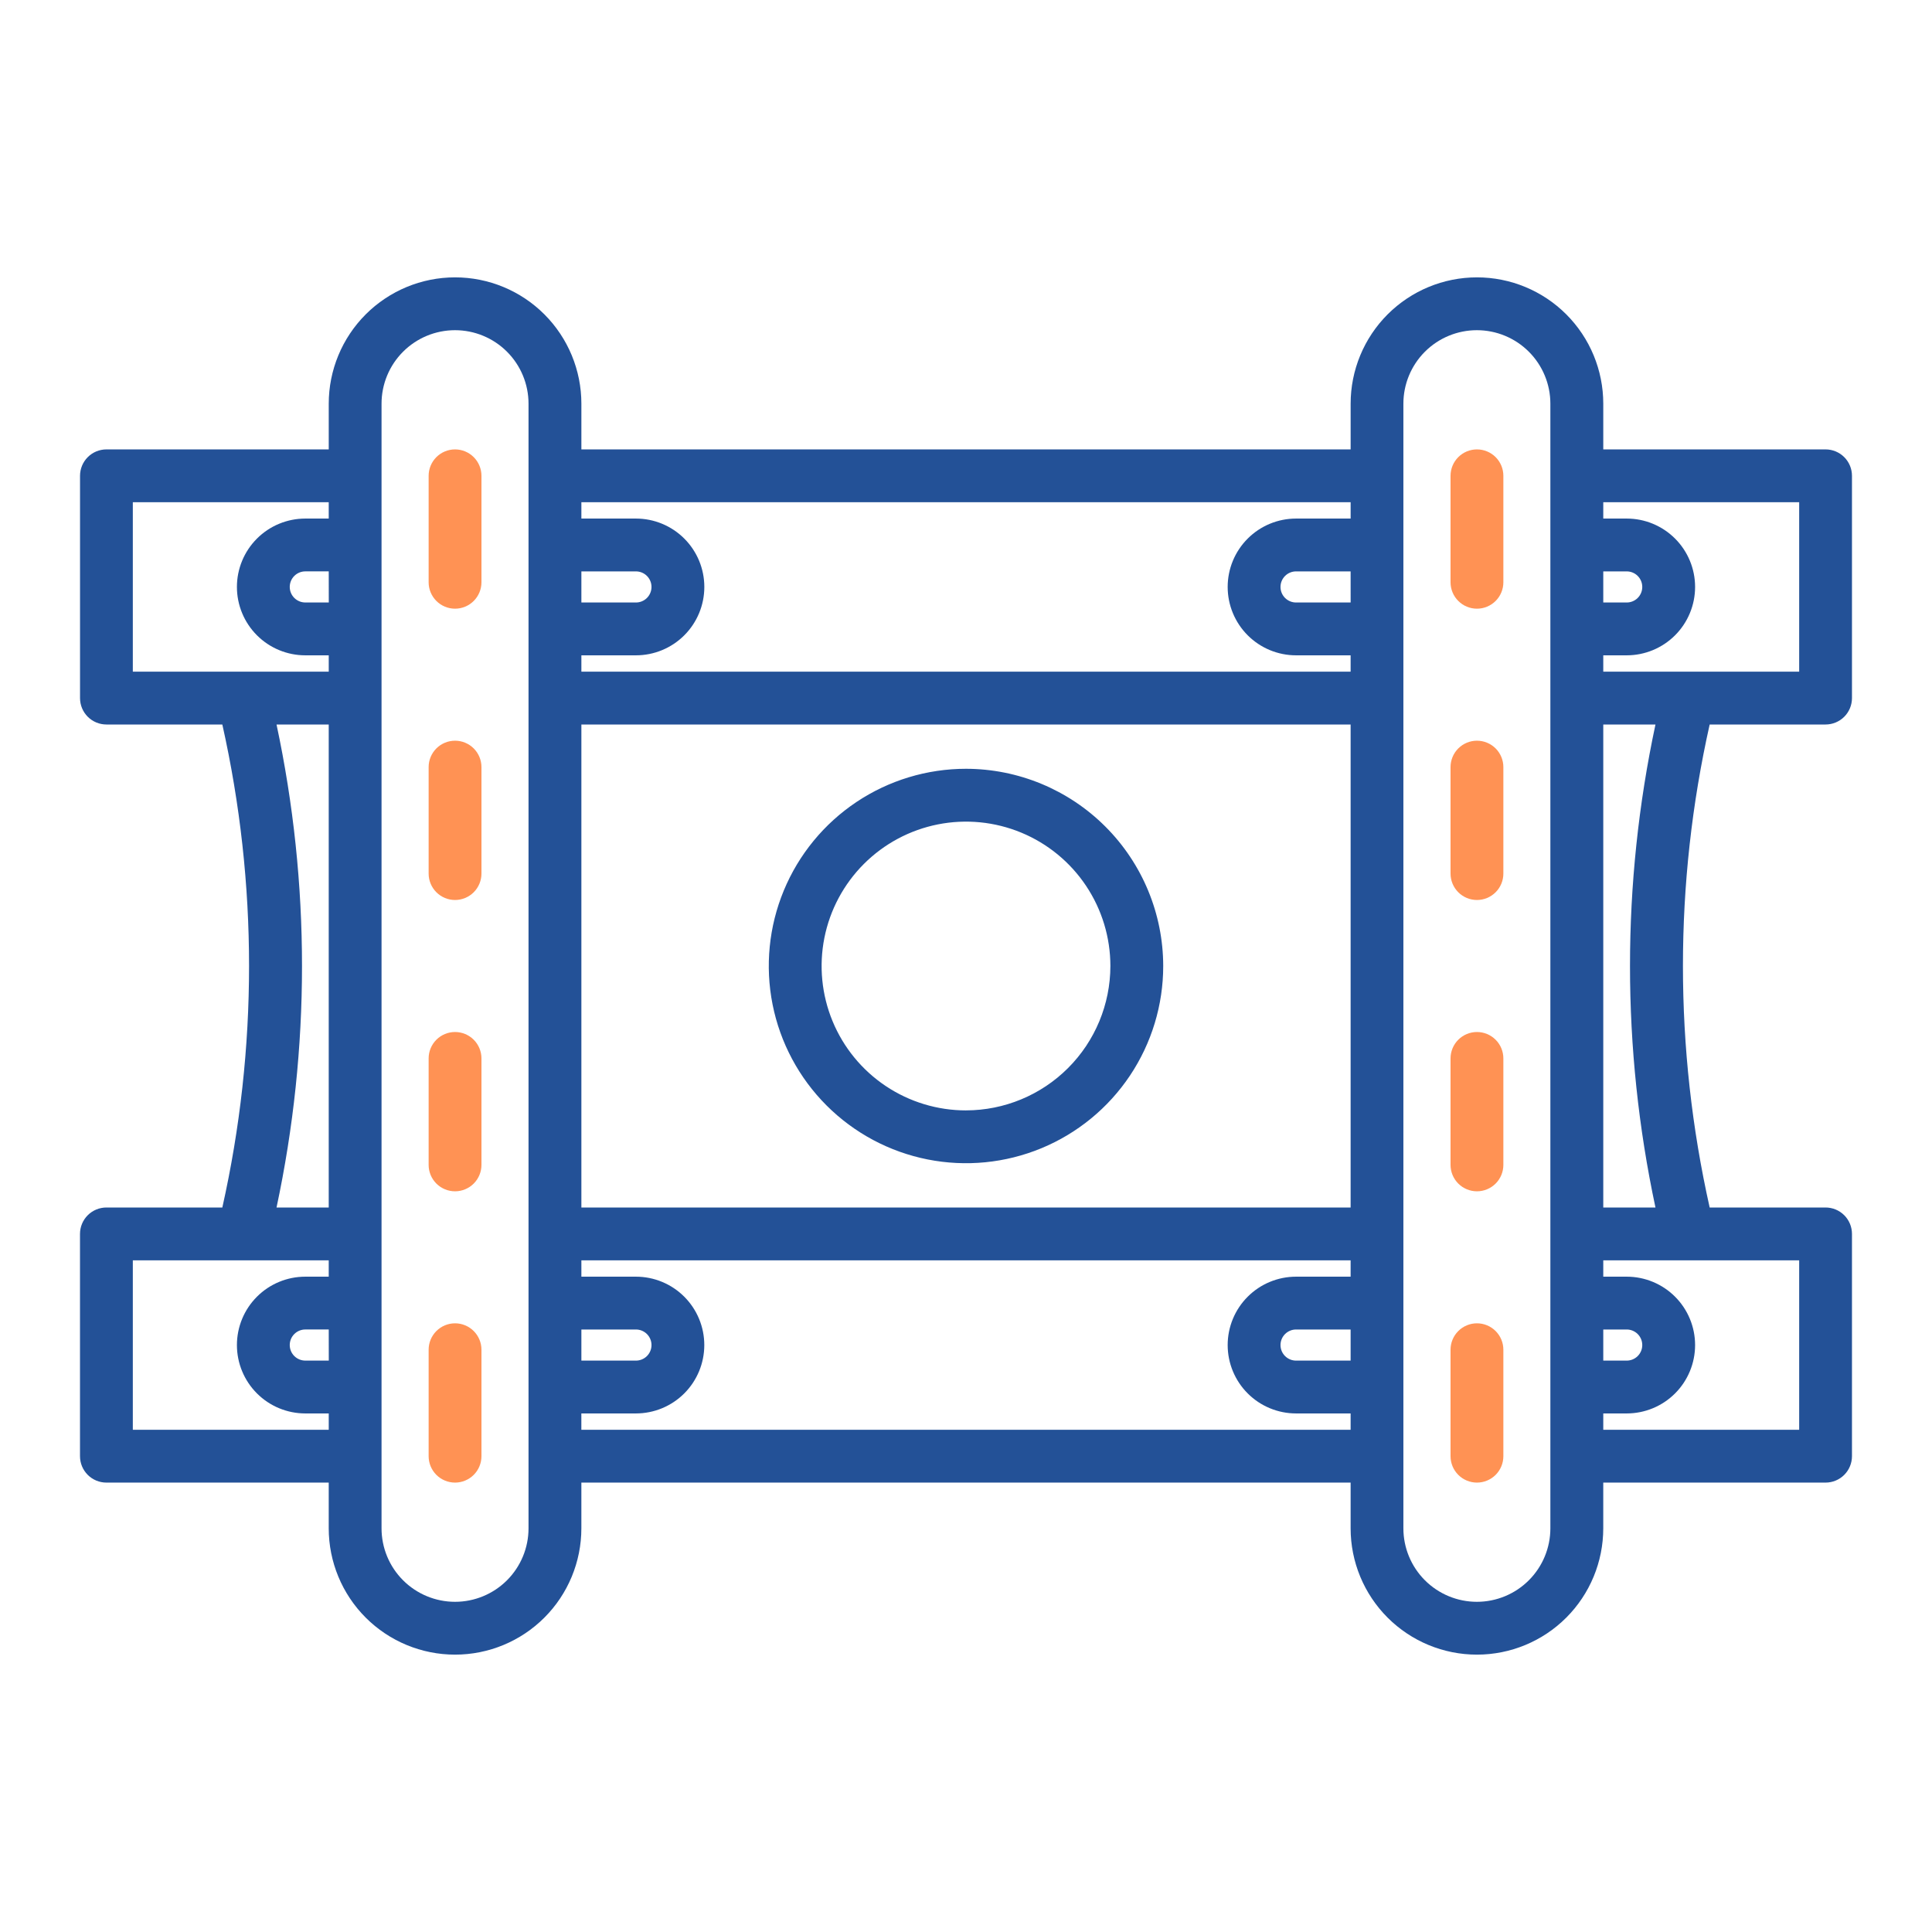
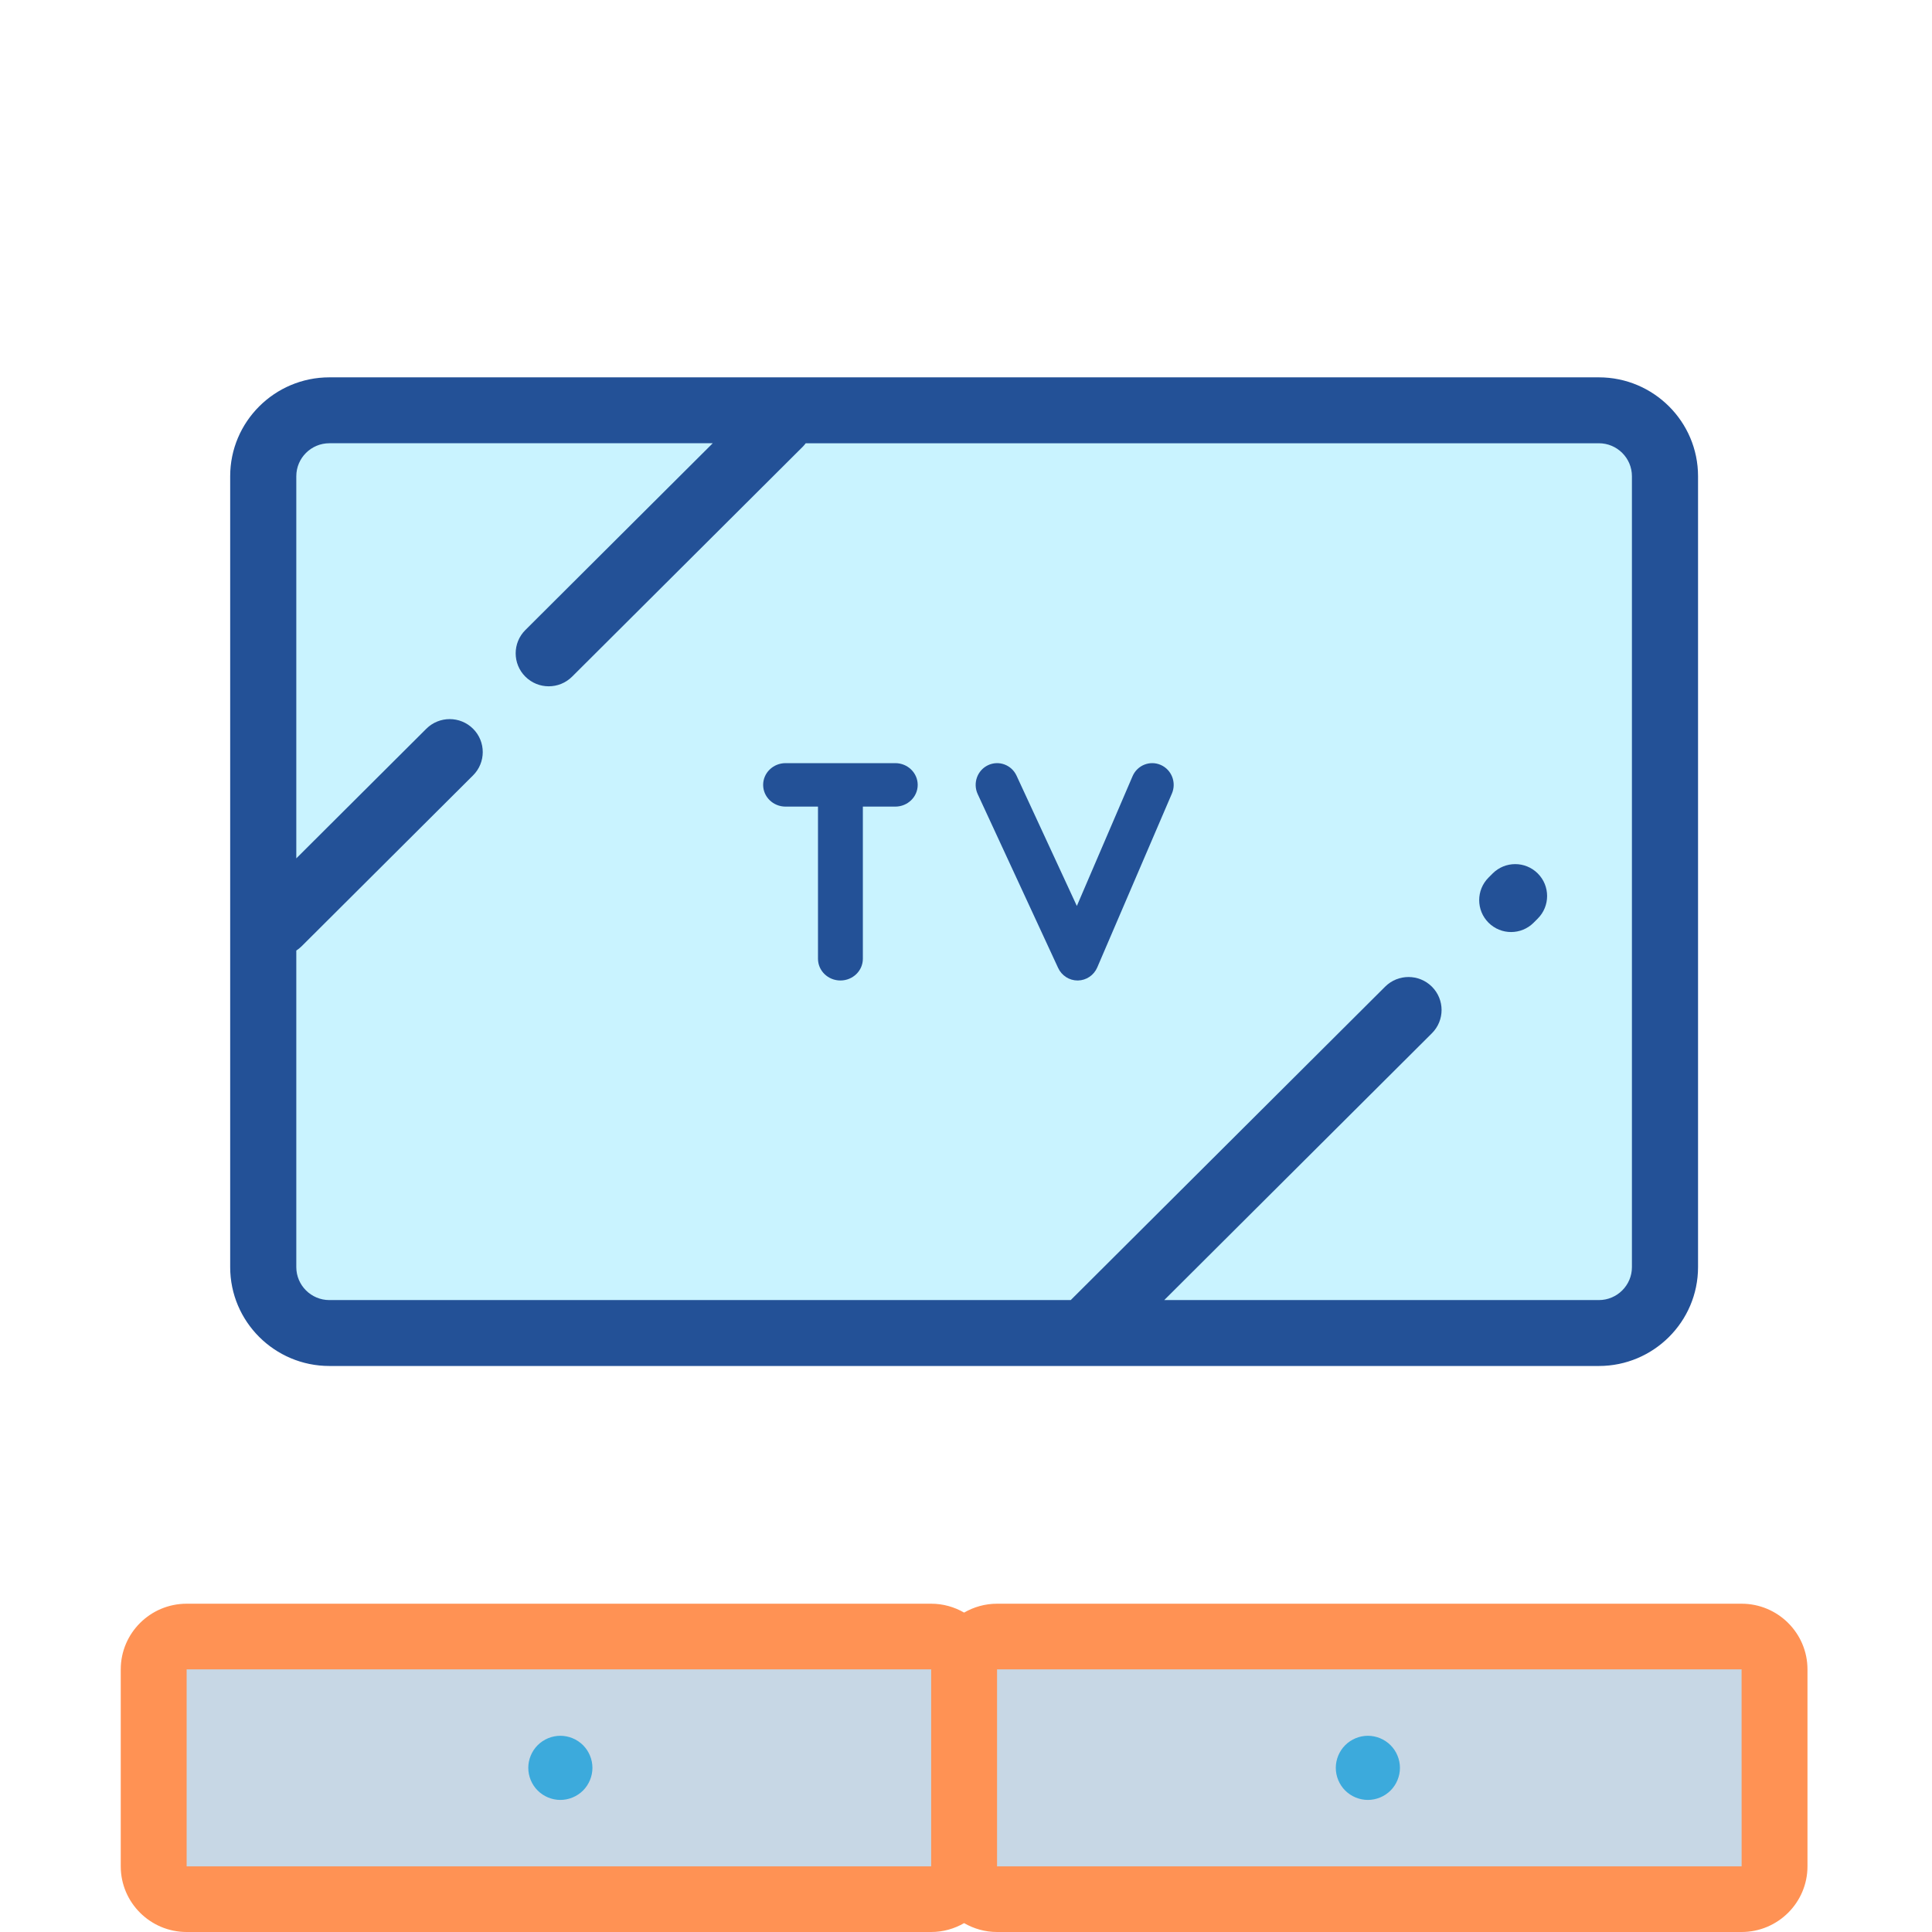
- <svg xmlns="http://www.w3.org/2000/svg" width="512" height="512" viewBox="0 0 512 512" fill="none">
-   <path d="M453.08 192H483.792C485.648 192 487.429 191.263 488.742 189.95C490.054 188.637 490.792 186.857 490.792 185V126.096C490.792 124.239 490.054 122.459 488.742 121.146C487.429 119.834 485.648 119.096 483.792 119.096H424.884V106.98C424.884 98.102 421.357 89.587 415.079 83.309C408.801 77.031 400.286 73.504 391.408 73.504C382.53 73.504 374.015 77.031 367.737 83.309C361.459 89.587 357.932 98.102 357.932 106.98V119.096H154.072V106.98C154.072 98.102 150.545 89.587 144.267 83.309C137.989 77.031 129.474 73.504 120.596 73.504C111.718 73.504 103.203 77.031 96.925 83.309C90.647 89.587 87.12 98.102 87.12 106.98V119.096H28.208C26.352 119.096 24.571 119.834 23.258 121.146C21.945 122.459 21.208 124.239 21.208 126.096V185C21.208 186.857 21.945 188.637 23.258 189.95C24.571 191.263 26.352 192 28.208 192H58.92C68.364 234.144 68.364 277.856 58.92 320H28.208C27.288 319.999 26.377 320.179 25.527 320.531C24.677 320.882 23.904 321.397 23.253 322.047C22.602 322.698 22.086 323.47 21.734 324.319C21.381 325.169 21.2 326.08 21.2 327V385.904C21.2 387.761 21.938 389.541 23.25 390.854C24.563 392.167 26.343 392.904 28.2 392.904H87.116V405.02C87.116 413.898 90.643 422.413 96.921 428.691C103.199 434.969 111.714 438.496 120.592 438.496C129.47 438.496 137.985 434.969 144.263 428.691C150.541 422.413 154.068 413.898 154.068 405.02V392.904H357.928V405.02C357.928 413.898 361.455 422.413 367.733 428.691C374.011 434.969 382.526 438.496 391.404 438.496C400.282 438.496 408.797 434.969 415.075 428.691C421.353 422.413 424.88 413.898 424.88 405.02V392.904H483.792C485.648 392.904 487.429 392.167 488.742 390.854C490.054 389.541 490.792 387.761 490.792 385.904V327C490.792 325.143 490.054 323.363 488.742 322.05C487.429 320.738 485.648 320 483.792 320H453.08C443.636 277.856 443.636 234.144 453.08 192ZM476.8 133.096V178H424.884V173.668H431.096C435.902 173.668 440.512 171.759 443.91 168.36C447.309 164.962 449.218 160.352 449.218 155.546C449.218 150.74 447.309 146.13 443.91 142.732C440.512 139.333 435.902 137.424 431.096 137.424H424.884V133.096H476.8ZM424.884 352.332H431.096C432.189 352.332 433.238 352.766 434.011 353.539C434.784 354.312 435.218 355.361 435.218 356.454C435.218 357.547 434.784 358.596 434.011 359.369C433.238 360.142 432.189 360.576 431.096 360.576H424.884V352.332ZM424.884 151.424H431.096C432.189 151.424 433.238 151.858 434.011 152.631C434.784 153.404 435.218 154.453 435.218 155.546C435.218 156.639 434.784 157.688 434.011 158.461C433.238 159.234 432.189 159.668 431.096 159.668H424.884V151.424ZM357.928 360.576H343.468C342.375 360.576 341.326 360.142 340.553 359.369C339.78 358.596 339.346 357.547 339.346 356.454C339.346 355.361 339.78 354.312 340.553 353.539C341.326 352.766 342.375 352.332 343.468 352.332H357.928V360.576ZM154.072 352.332H168.532C169.625 352.332 170.674 352.766 171.447 353.539C172.22 354.312 172.654 355.361 172.654 356.454C172.654 357.547 172.22 358.596 171.447 359.369C170.674 360.142 169.625 360.576 168.532 360.576H154.072V352.332ZM154.072 151.424H168.532C169.625 151.424 170.674 151.858 171.447 152.631C172.22 153.404 172.654 154.453 172.654 155.546C172.654 156.639 172.22 157.688 171.447 158.461C170.674 159.234 169.625 159.668 168.532 159.668H154.072V151.424ZM154.072 192H357.928V320H154.072V192ZM357.932 159.668H343.468C342.375 159.668 341.326 159.234 340.553 158.461C339.78 157.688 339.346 156.639 339.346 155.546C339.346 154.453 339.78 153.404 340.553 152.631C341.326 151.858 342.375 151.424 343.468 151.424H357.928L357.932 159.668ZM357.932 133.096V137.424H343.468C338.662 137.424 334.052 139.333 330.654 142.732C327.255 146.13 325.346 150.74 325.346 155.546C325.346 160.352 327.255 164.962 330.654 168.36C334.052 171.759 338.662 173.668 343.468 173.668H357.928V178H154.072V173.668H168.532C173.338 173.668 177.948 171.759 181.346 168.36C184.745 164.962 186.654 160.352 186.654 155.546C186.654 150.74 184.745 146.13 181.346 142.732C177.948 139.333 173.338 137.424 168.532 137.424H154.072V133.096H357.932ZM87.132 360.572H80.908C79.815 360.572 78.766 360.138 77.993 359.365C77.22 358.592 76.786 357.543 76.786 356.45C76.786 355.357 77.22 354.308 77.993 353.535C78.766 352.762 79.815 352.328 80.908 352.328H87.12L87.132 360.572ZM87.132 159.664H80.908C79.815 159.664 78.766 159.23 77.993 158.457C77.22 157.684 76.786 156.635 76.786 155.542C76.786 154.449 77.22 153.4 77.993 152.627C78.766 151.854 79.815 151.42 80.908 151.42H87.12L87.132 159.664ZM35.2 133.096H87.116V137.424H80.908C78.528 137.424 76.172 137.893 73.973 138.803C71.774 139.714 69.777 141.049 68.094 142.732C66.411 144.415 65.076 146.412 64.165 148.611C63.255 150.81 62.786 153.166 62.786 155.546C62.786 157.926 63.255 160.282 64.165 162.481C65.076 164.68 66.411 166.677 68.094 168.36C69.777 170.043 71.774 171.378 73.973 172.289C76.172 173.199 78.528 173.668 80.908 173.668H87.12V178H35.2V133.096ZM73.284 192H87.116V320H73.284C82.284 277.808 82.284 234.192 73.284 192ZM35.2 378.904V334H87.116V338.332H80.908C76.102 338.332 71.492 340.241 68.094 343.64C64.695 347.038 62.786 351.648 62.786 356.454C62.786 361.26 64.695 365.87 68.094 369.268C71.492 372.667 76.102 374.576 80.908 374.576H87.12V378.904H35.2ZM140.064 405.02C140.064 410.185 138.012 415.139 134.36 418.792C130.707 422.444 125.753 424.496 120.588 424.496C115.423 424.496 110.469 422.444 106.816 418.792C103.164 415.139 101.112 410.185 101.112 405.02V106.98C101.112 101.815 103.164 96.861 106.816 93.208C110.469 89.556 115.423 87.504 120.588 87.504C125.753 87.504 130.707 89.556 134.36 93.208C138.012 96.861 140.064 101.815 140.064 106.98V405.02ZM154.064 378.904V374.576H168.524C173.33 374.576 177.94 372.667 181.338 369.268C184.737 365.87 186.646 361.26 186.646 356.454C186.646 351.648 184.737 347.038 181.338 343.64C177.94 340.241 173.33 338.332 168.524 338.332H154.072V334H357.928V338.332H343.468C338.662 338.332 334.052 340.241 330.654 343.64C327.255 347.038 325.346 351.648 325.346 356.454C325.346 361.26 327.255 365.87 330.654 369.268C334.052 372.667 338.662 374.576 343.468 374.576H357.928V378.904H154.064ZM410.864 405.02C410.864 410.185 408.812 415.139 405.16 418.792C401.507 422.444 396.553 424.496 391.388 424.496C386.223 424.496 381.269 422.444 377.616 418.792C373.964 415.139 371.912 410.185 371.912 405.02V106.98C371.912 101.815 373.964 96.861 377.616 93.208C381.269 89.556 386.223 87.504 391.388 87.504C396.553 87.504 401.507 89.556 405.16 93.208C408.812 96.861 410.864 101.815 410.864 106.98V405.02ZM476.8 378.904H424.884V374.576H431.096C435.902 374.576 440.512 372.667 443.91 369.268C447.309 365.87 449.218 361.26 449.218 356.454C449.218 351.648 447.309 347.038 443.91 343.64C440.512 340.241 435.902 338.332 431.096 338.332H424.884V334H476.8V378.904ZM424.884 320V192H438.716C429.717 234.192 429.717 277.808 438.716 320H424.884Z" fill="#235197" />
-   <path d="M120.592 119.096C118.735 119.096 116.955 119.834 115.642 121.146C114.33 122.459 113.592 124.239 113.592 126.096V154.308C113.592 156.165 114.33 157.945 115.642 159.258C116.955 160.571 118.735 161.308 120.592 161.308C122.449 161.308 124.229 160.571 125.542 159.258C126.855 157.945 127.592 156.165 127.592 154.308V126.096C127.592 124.239 126.855 122.459 125.542 121.146C124.229 119.834 122.449 119.096 120.592 119.096V119.096Z" fill="#FF9254" />
-   <path d="M120.592 196.292C118.735 196.292 116.955 197.03 115.642 198.342C114.33 199.655 113.592 201.435 113.592 203.292V231.508C113.592 233.365 114.33 235.145 115.642 236.458C116.955 237.771 118.735 238.508 120.592 238.508C122.449 238.508 124.229 237.771 125.542 236.458C126.855 235.145 127.592 233.365 127.592 231.508V203.292C127.592 201.435 126.855 199.655 125.542 198.342C124.229 197.03 122.449 196.292 120.592 196.292V196.292Z" fill="#FF9254" />
-   <path d="M120.592 273.492C118.735 273.492 116.955 274.23 115.642 275.542C114.33 276.855 113.592 278.635 113.592 280.492V308.708C113.592 310.565 114.33 312.345 115.642 313.658C116.955 314.97 118.735 315.708 120.592 315.708C122.449 315.708 124.229 314.97 125.542 313.658C126.855 312.345 127.592 310.565 127.592 308.708V280.492C127.592 278.635 126.855 276.855 125.542 275.542C124.229 274.23 122.449 273.492 120.592 273.492V273.492Z" fill="#FF9254" />
-   <path d="M120.592 350.692C118.735 350.692 116.955 351.429 115.642 352.742C114.33 354.055 113.592 355.835 113.592 357.692V385.904C113.592 387.761 114.33 389.541 115.642 390.854C116.955 392.167 118.735 392.904 120.592 392.904C122.449 392.904 124.229 392.167 125.542 390.854C126.855 389.541 127.592 387.761 127.592 385.904V357.692C127.592 355.835 126.855 354.055 125.542 352.742C124.229 351.429 122.449 350.692 120.592 350.692V350.692Z" fill="#FF9254" />
-   <path d="M391.408 350.692C389.551 350.692 387.771 351.429 386.458 352.742C385.145 354.055 384.408 355.835 384.408 357.692V385.904C384.408 387.761 385.145 389.541 386.458 390.854C387.771 392.167 389.551 392.904 391.408 392.904C393.265 392.904 395.045 392.167 396.358 390.854C397.671 389.541 398.408 387.761 398.408 385.904V357.692C398.408 355.835 397.671 354.055 396.358 352.742C395.045 351.429 393.265 350.692 391.408 350.692V350.692Z" fill="#FF9254" />
-   <path d="M391.408 273.492C389.551 273.492 387.771 274.23 386.458 275.542C385.145 276.855 384.408 278.635 384.408 280.492V308.708C384.408 310.565 385.145 312.345 386.458 313.658C387.771 314.97 389.551 315.708 391.408 315.708C393.265 315.708 395.045 314.97 396.358 313.658C397.671 312.345 398.408 310.565 398.408 308.708V280.492C398.408 278.635 397.671 276.855 396.358 275.542C395.045 274.23 393.265 273.492 391.408 273.492V273.492Z" fill="#FF9254" />
-   <path d="M391.408 196.292C389.551 196.292 387.771 197.03 386.458 198.342C385.145 199.655 384.408 201.435 384.408 203.292V231.508C384.408 233.365 385.145 235.145 386.458 236.458C387.771 237.771 389.551 238.508 391.408 238.508C393.265 238.508 395.045 237.771 396.358 236.458C397.671 235.145 398.408 233.365 398.408 231.508V203.292C398.408 201.435 397.671 199.655 396.358 198.342C395.045 197.03 393.265 196.292 391.408 196.292V196.292Z" fill="#FF9254" />
-   <path d="M391.408 119.096C389.551 119.096 387.771 119.834 386.458 121.146C385.145 122.459 384.408 124.239 384.408 126.096V154.308C384.408 156.165 385.145 157.945 386.458 159.258C387.771 160.571 389.551 161.308 391.408 161.308C393.265 161.308 395.045 160.571 396.358 159.258C397.671 157.945 398.408 156.165 398.408 154.308V126.096C398.408 124.239 397.671 122.459 396.358 121.146C395.045 119.834 393.265 119.096 391.408 119.096V119.096Z" fill="#FF9254" />
-   <path d="M256 203.736C245.663 203.736 235.558 206.801 226.964 212.544C218.369 218.287 211.67 226.449 207.714 235.999C203.759 245.549 202.724 256.058 204.74 266.196C206.757 276.334 211.735 285.647 219.044 292.956C226.353 300.265 235.666 305.243 245.804 307.26C255.942 309.276 266.451 308.241 276.001 304.286C285.551 300.33 293.713 293.631 299.456 285.036C305.199 276.442 308.264 266.337 308.264 256C308.248 242.144 302.737 228.859 292.939 219.061C283.141 209.263 269.856 203.752 256 203.736ZM256 294.268C248.432 294.268 241.034 292.024 234.742 287.82C228.45 283.615 223.545 277.64 220.649 270.648C217.753 263.656 216.995 255.963 218.471 248.541C219.947 241.118 223.591 234.3 228.942 228.949C234.293 223.597 241.11 219.953 248.533 218.476C255.955 216.999 263.648 217.756 270.64 220.652C277.632 223.547 283.608 228.451 287.813 234.743C292.018 241.035 294.263 248.432 294.264 256C294.252 266.145 290.217 275.871 283.044 283.044C275.871 290.217 266.145 294.252 256 294.264V294.268Z" fill="#235197" />
+ <svg xmlns="http://www.w3.org/2000/svg" width="400" height="400" viewBox="0 0 400 400" fill="none">
+   <path d="M360.58 393.155H206.468C202.702 393.155 199.649 390.102 199.649 386.335V345.421C199.649 341.654 202.702 338.601 206.468 338.601H360.58C364.347 338.601 367.4 341.654 367.4 345.421V386.335C367.4 390.102 364.347 393.155 360.58 393.155Z" fill="#C7D7E5" />
+   <path d="M192.83 393.155H38.717C34.951 393.155 31.898 390.102 31.898 386.335V345.421C31.898 341.654 34.951 338.601 38.717 338.601H192.83C196.596 338.601 199.649 341.654 199.649 345.421V386.335C199.649 390.102 196.596 393.155 192.83 393.155Z" fill="#C7D7E5" />
+   <path d="M330.859 275.781H68.359C60.808 275.781 54.688 269.685 54.688 262.165V98.772C54.688 91.252 60.808 85.156 68.359 85.156H330.859C338.41 85.156 344.531 91.252 344.531 98.772V262.165C344.531 269.685 338.41 275.781 330.859 275.781Z" fill="#C9F3FF" />
+   <path d="M360.577 332.031H206.43C203.944 332.031 201.619 332.708 199.609 333.87C197.6 332.708 195.275 332.031 192.789 332.031H38.641C31.119 332.031 25 338.129 25 345.625V386.406C25 393.902 31.119 400 38.641 400H192.789C195.275 400 197.6 399.323 199.609 398.161C201.619 399.323 203.944 400 206.43 400H360.577C368.099 400 374.219 393.902 374.219 386.406V345.625C374.219 338.129 368.099 332.031 360.577 332.031ZM38.641 386.406V345.625H192.789V386.406H38.641ZM360.577 386.406H206.43V345.625H360.577L360.586 386.406C360.586 386.405 360.584 386.406 360.577 386.406Z" fill="#FF9254" />
+   <path d="M223.101 203C223.122 203 223.143 203 223.164 203C224.91 202.974 226.479 201.916 227.175 200.295L242.63 164.296C243.609 162.017 242.578 159.366 240.328 158.375C238.079 157.383 235.461 158.427 234.483 160.707L222.95 187.57L210.465 160.592C209.424 158.342 206.78 157.372 204.558 158.427C202.336 159.482 201.38 162.161 202.421 164.411L219.079 200.41C219.811 201.992 221.38 203 223.101 203Z" fill="#235197" />
+   <path d="M174 203C176.565 203 178.646 200.985 178.646 198.5V167H185.355C187.92 167 190 164.985 190 162.5C190 160.015 187.92 158 185.355 158H162.645C160.08 158 158 160.015 158 162.5C158 164.985 160.08 167 162.645 167H169.355V198.5C169.355 200.985 171.435 203 174 203Z" fill="#235197" />
+   <path d="M68.191 282.812H105.839C109.619 282.812 112.684 279.757 112.684 275.989C112.684 272.221 109.619 269.166 105.839 269.166H68.191C64.416 269.166 61.346 266.105 61.346 262.343V196.801C61.739 196.546 62.112 196.248 62.457 195.904L97.944 160.532C100.617 157.867 100.617 153.547 97.944 150.882C95.271 148.219 90.938 148.218 88.263 150.882L61.346 177.714V98.593C61.346 94.831 64.416 91.77 68.191 91.77H147.565L108.769 130.442C106.096 133.107 106.096 137.427 108.769 140.092C110.106 141.424 111.857 142.091 113.609 142.091C115.36 142.091 117.112 141.424 118.449 140.092L166.191 92.502C166.423 92.271 166.627 92.024 166.818 91.771H331.028C334.802 91.771 337.873 94.832 337.873 98.594V262.344C337.873 266.106 334.802 269.167 331.028 269.167H241.044L296.459 213.928C299.132 211.264 299.132 206.944 296.459 204.279C293.785 201.615 289.453 201.615 286.778 204.279L221.683 269.167L105.839 269.166C102.06 269.166 97.944 275.989 97.944 275.989C97.944 279.757 102.06 282.812 105.839 282.812L331.028 282.813C342.351 282.813 351.562 273.63 351.562 262.344V98.594C351.562 87.307 342.351 78.125 331.028 78.125H68.191C56.868 78.125 47.656 87.307 47.656 98.594V262.344C47.656 273.63 56.868 282.812 68.191 282.812Z" fill="#235197" />
+   <path d="M317.525 191.033L318.38 190.177C320.958 187.598 320.957 183.417 318.377 180.838C315.797 178.261 311.616 178.263 309.037 180.842L308.182 181.698C305.605 184.277 305.606 188.458 308.186 191.037C309.475 192.324 311.165 192.969 312.853 192.969C314.545 192.969 316.236 192.323 317.525 191.033Z" fill="#235197" />
+   <path d="M283.203 359.375C281.457 359.375 279.743 360.086 278.508 361.321C277.273 362.556 276.562 364.269 276.562 366.016C276.562 367.762 277.272 369.475 278.508 370.711C279.743 371.945 281.457 372.656 283.203 372.656C284.95 372.656 286.663 371.946 287.897 370.711C289.133 369.475 289.844 367.762 289.844 366.016C289.844 364.269 289.133 362.556 287.897 361.321C286.663 360.086 284.95 359.375 283.203 359.375Z" fill="#3CAADC" />
+   <path d="M116.016 359.375C114.269 359.375 112.556 360.086 111.321 361.321C110.086 362.556 109.375 364.269 109.375 366.016C109.375 367.762 110.085 369.475 111.321 370.711C112.556 371.945 114.269 372.656 116.016 372.656C117.762 372.656 119.475 371.946 120.71 370.711C121.945 369.475 122.656 367.762 122.656 366.016C122.656 364.269 121.946 362.556 120.71 361.321C119.475 360.086 117.762 359.375 116.016 359.375Z" fill="#3CAADC" />
</svg>
